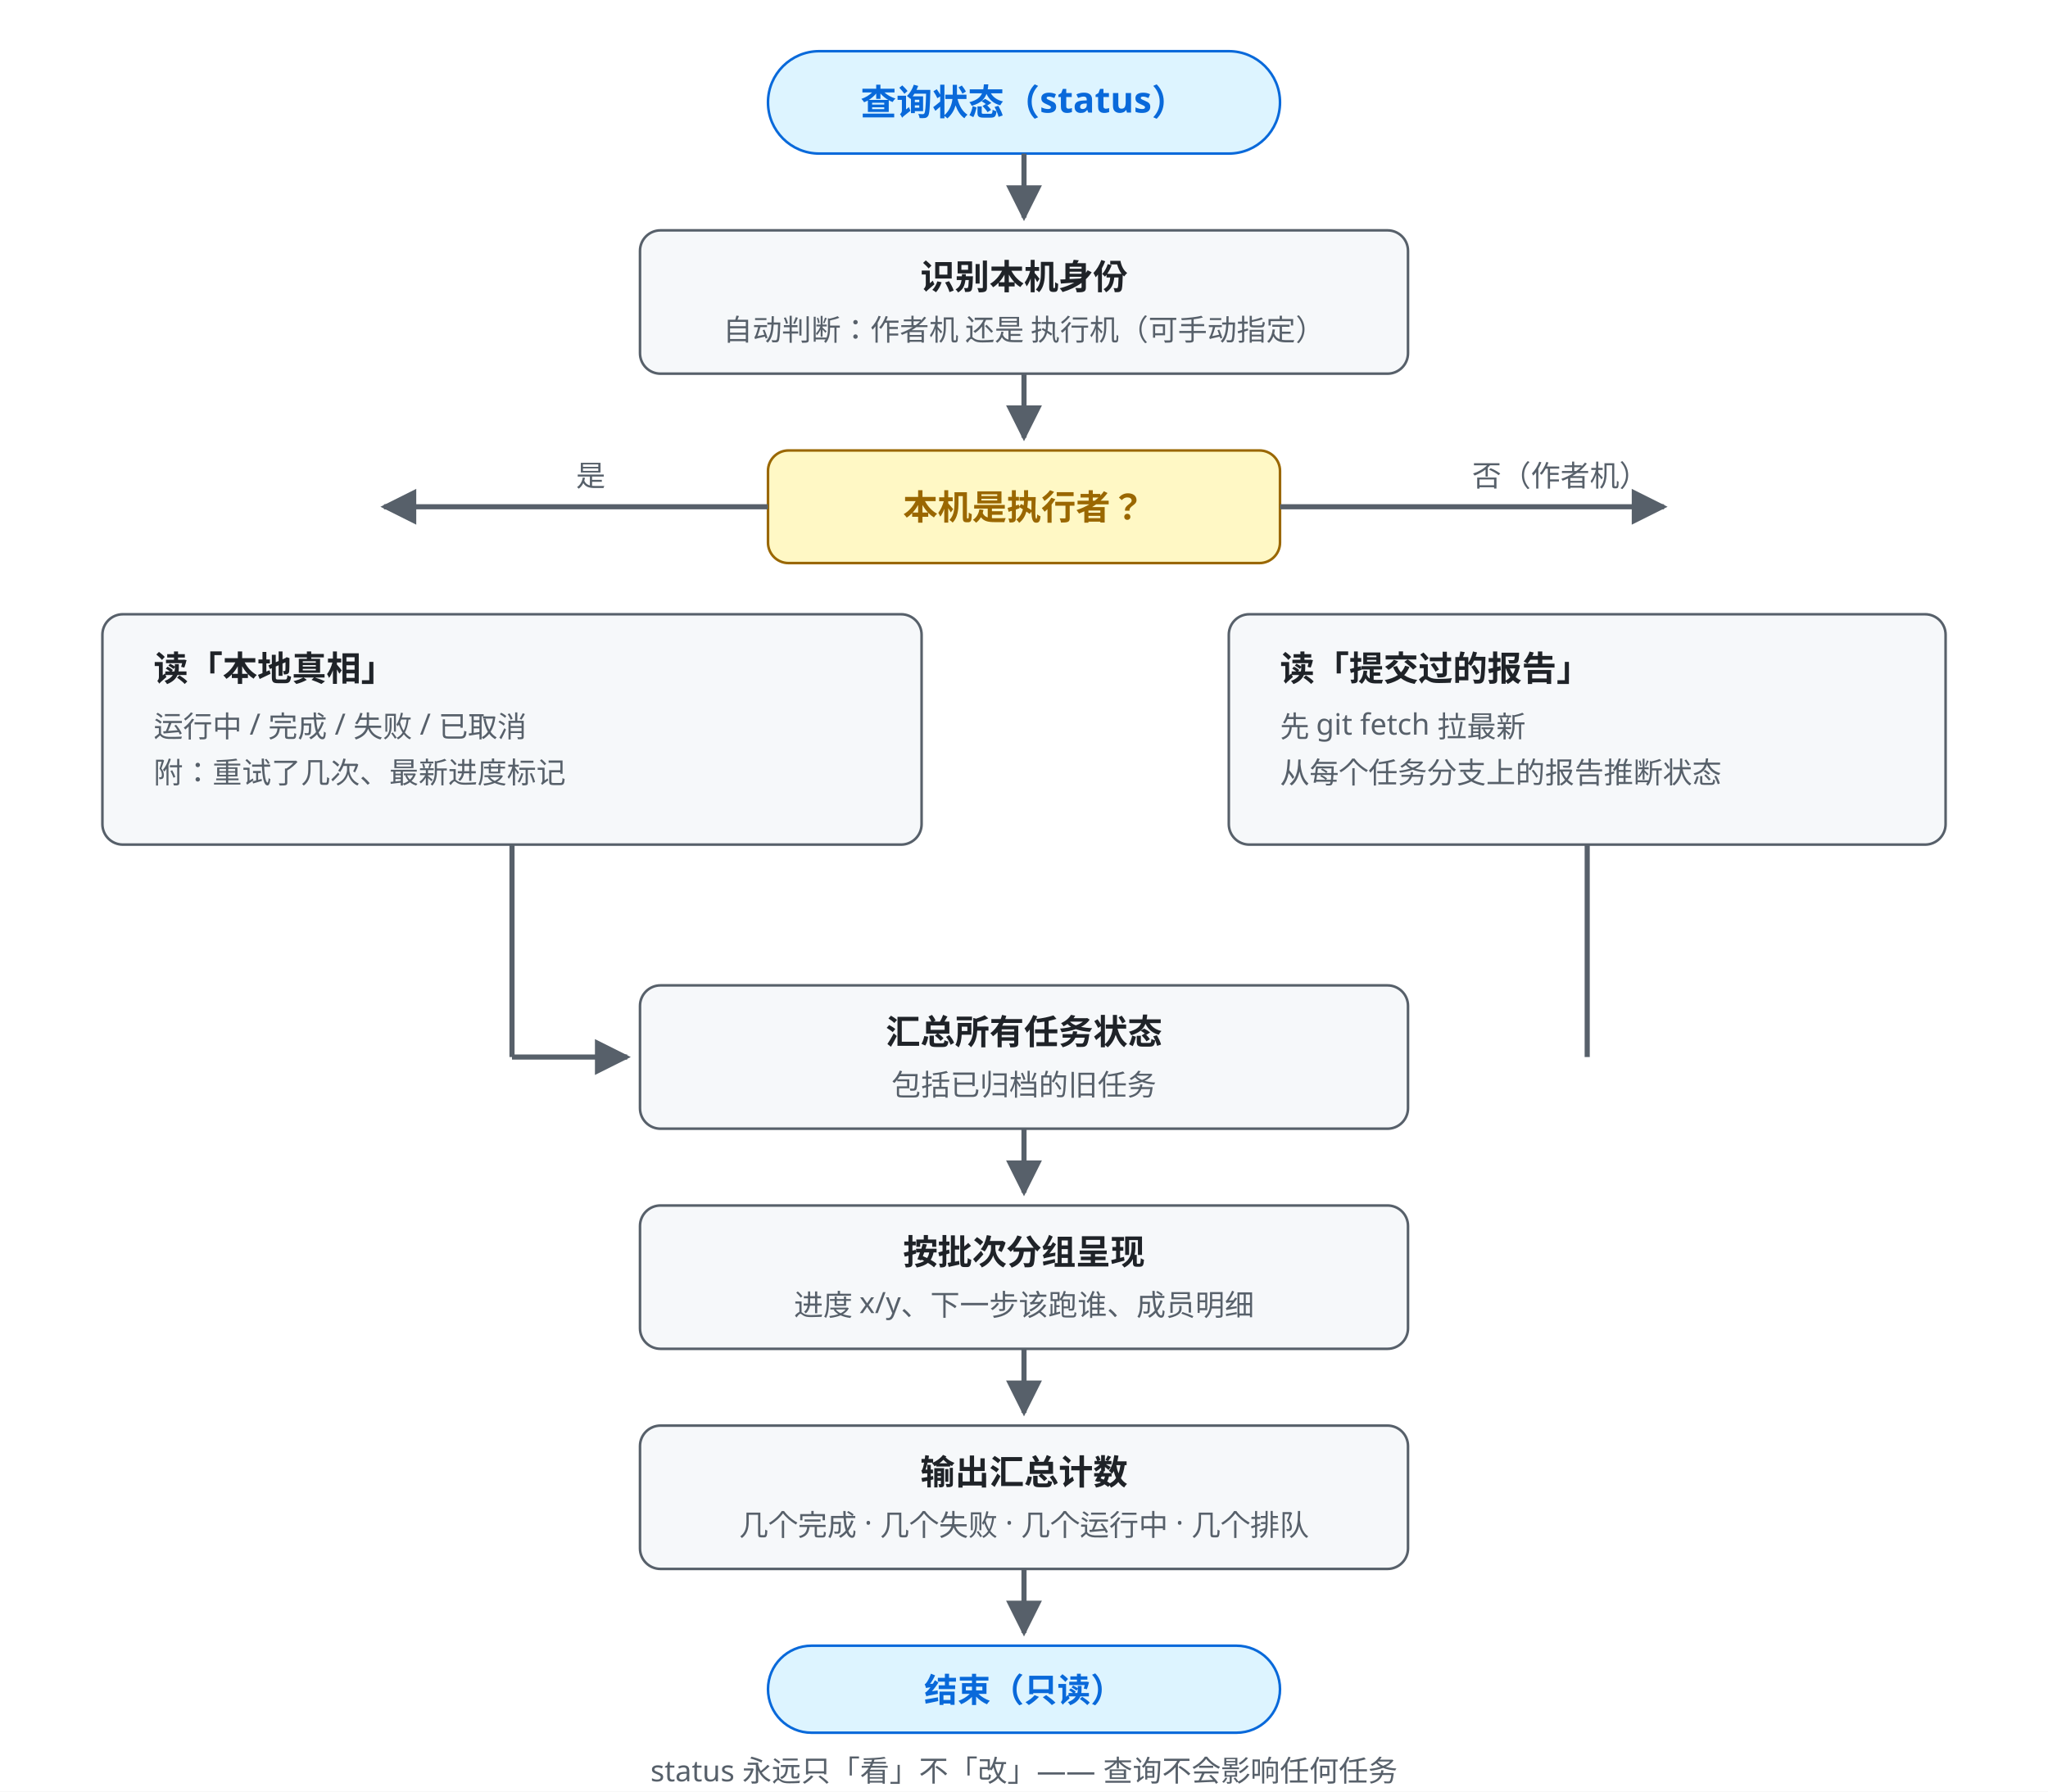
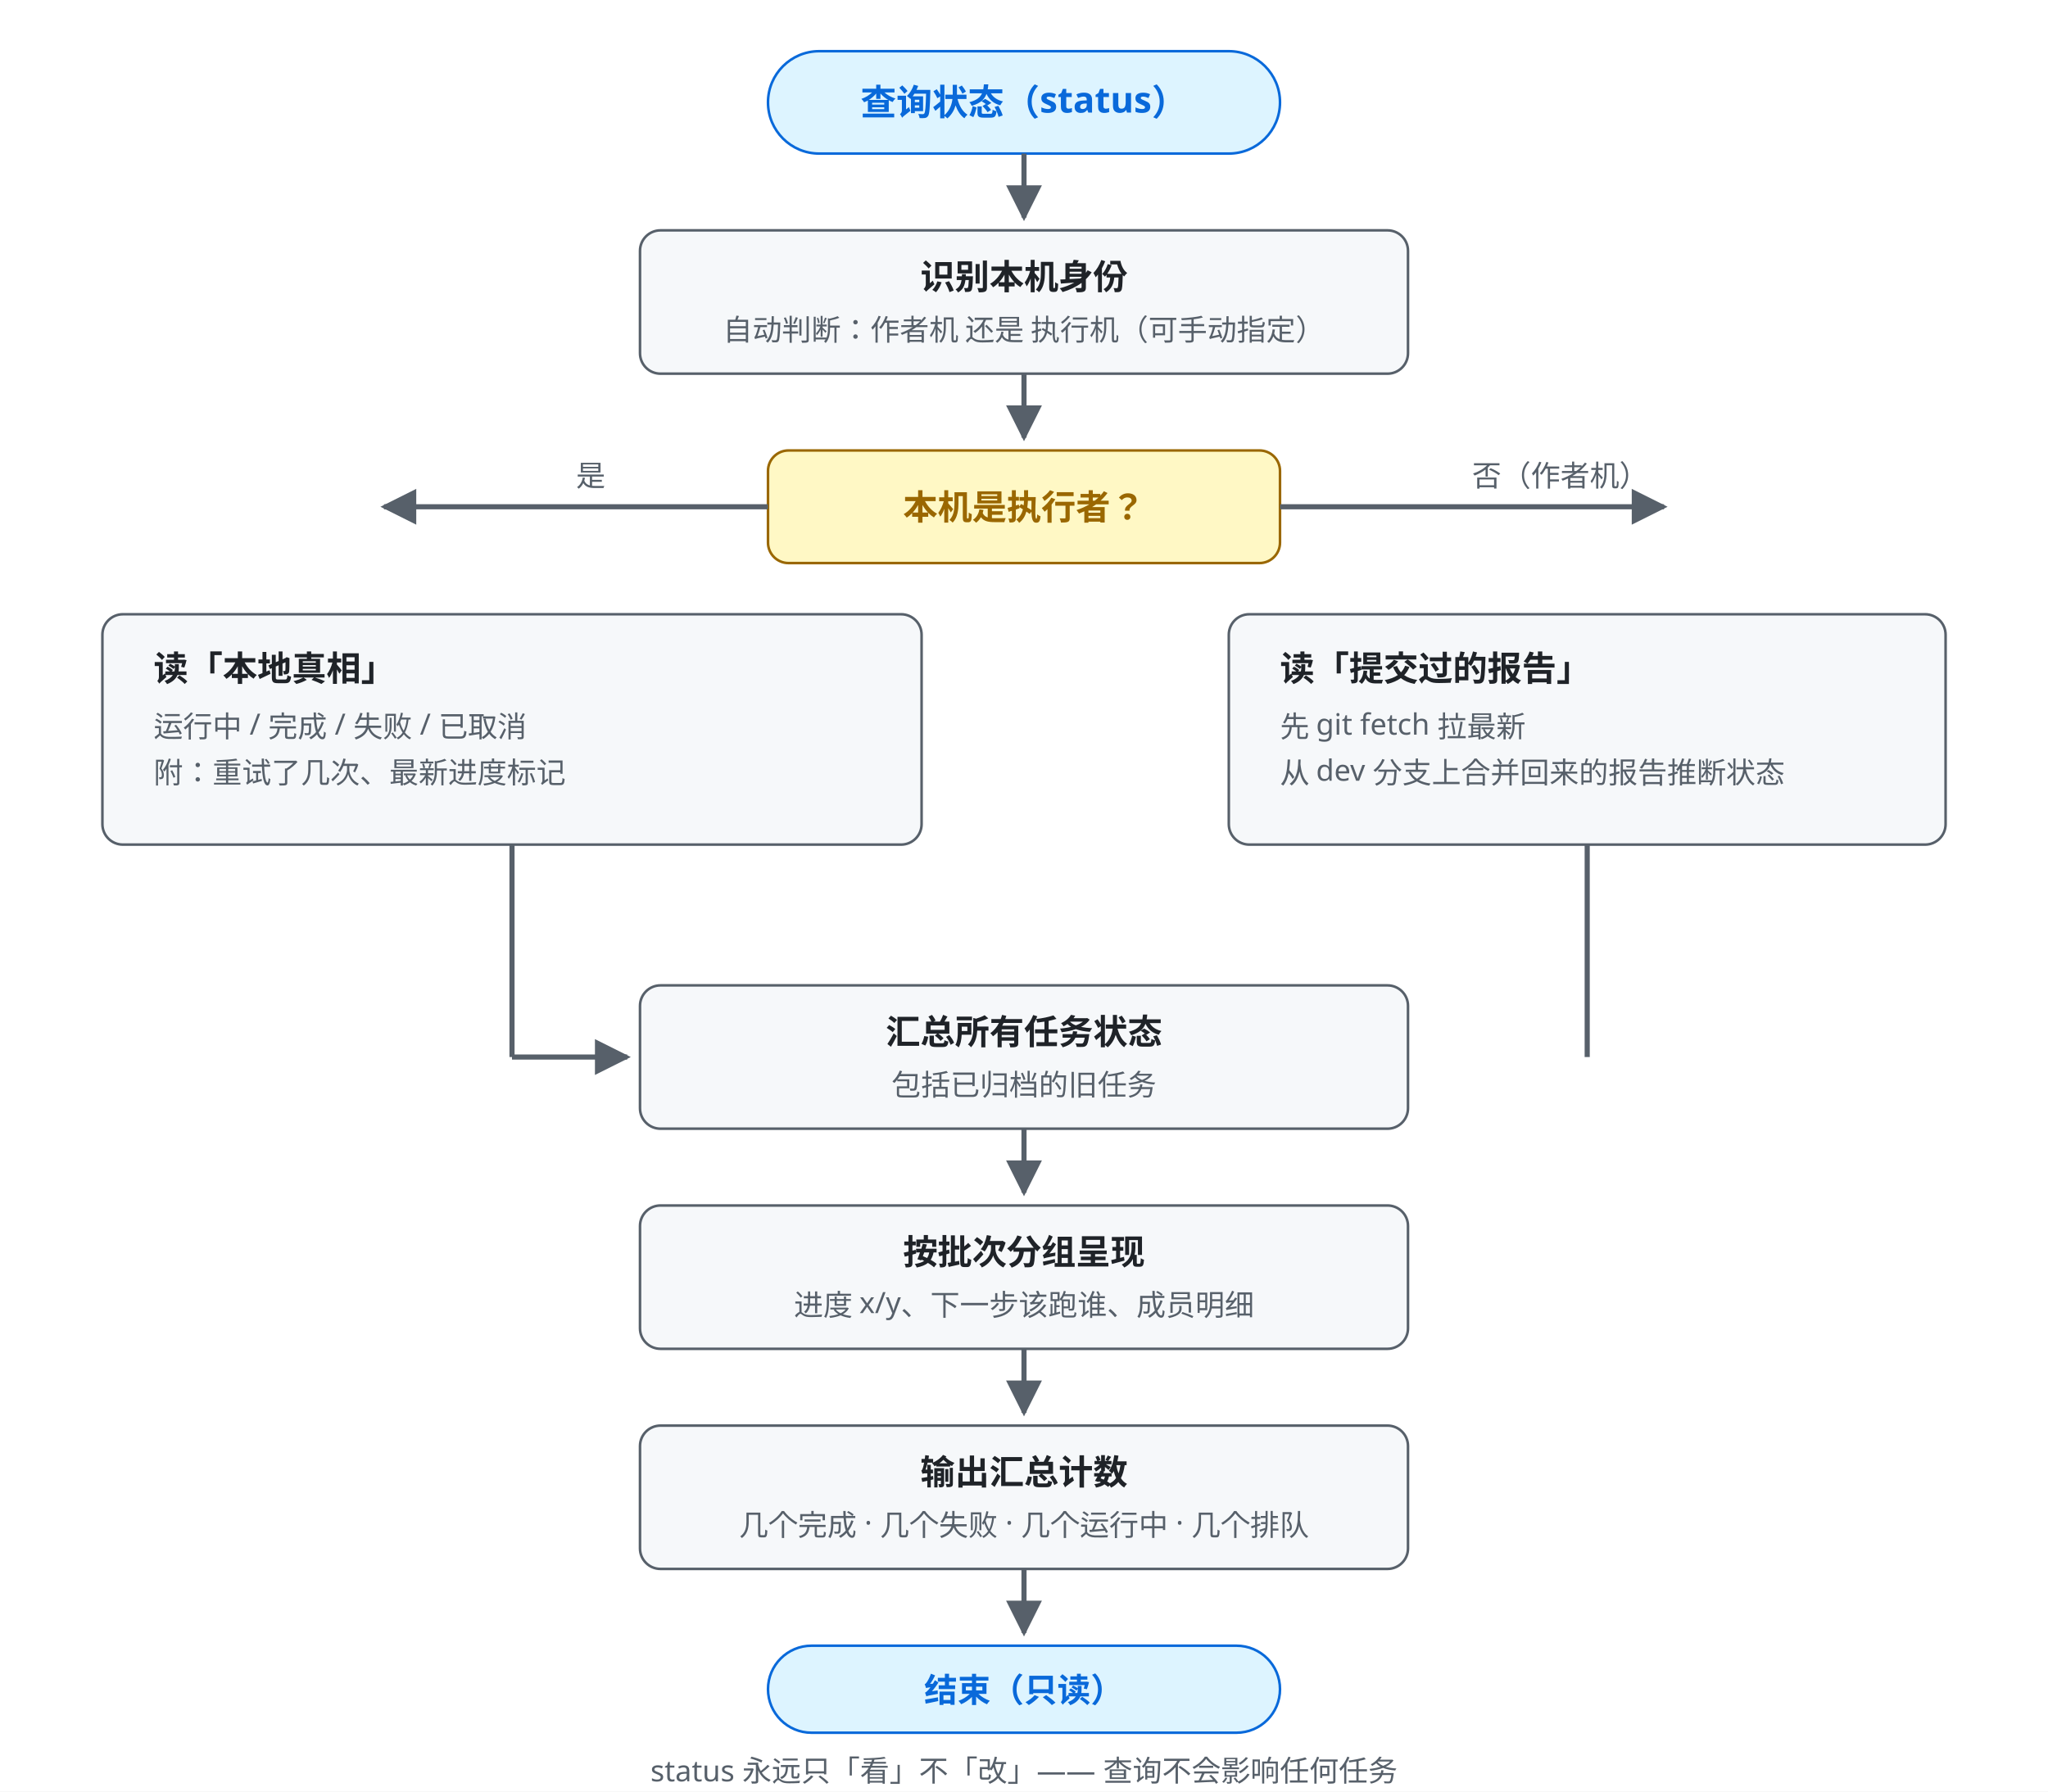
<svg xmlns="http://www.w3.org/2000/svg" width="800" height="700" viewBox="0 0 800 700" font-family="PingFang SC, Hiragino Sans GB, Microsoft YaHei, sans-serif">
  <defs>
    <marker id="arrow" viewBox="0 0 10 10" refX="9" refY="5" markerWidth="7" markerHeight="7" orient="auto-start-reverse">
      <path d="M 0 0 L 10 5 L 0 10 z" fill="#57606a" />
    </marker>
  </defs>
  <rect width="800" height="700" fill="#ffffff" />
  <rect x="300" y="20" width="200" height="40" rx="20" fill="#ddf4ff" stroke="#0969da" />
  <text x="400" y="45" font-size="14" fill="#0969da" text-anchor="middle" font-weight="bold">查询状态（status）</text>
  <line x1="400" y1="60" x2="400" y2="85" stroke="#57606a" stroke-width="2" marker-end="url(#arrow)" />
  <rect x="250" y="90" width="300" height="56" rx="8" fill="#f6f8fa" stroke="#57606a" />
  <text x="400" y="113" font-size="13.5" font-weight="bold" fill="#1f2328" text-anchor="middle">识别本机身份</text>
  <text x="400" y="133" font-size="11.5" fill="#57606a" text-anchor="middle">自动判断：作者机 还是 执行机（可手动指定）</text>
  <line x1="400" y1="146" x2="400" y2="171" stroke="#57606a" stroke-width="2" marker-end="url(#arrow)" />
  <rect x="300" y="176" width="200" height="44" rx="8" fill="#fff8c5" stroke="#9a6700" />
  <text x="400" y="203" font-size="13.5" font-weight="bold" fill="#9a6700" text-anchor="middle">本机是执行者？</text>
  <line x1="300" y1="198" x2="150" y2="198" stroke="#57606a" stroke-width="2" marker-end="url(#arrow)" />
  <text x="225" y="190" font-size="11.5" fill="#57606a">是</text>
  <rect x="40" y="240" width="320" height="90" rx="8" fill="#f6f8fa" stroke="#57606a" />
  <text x="60" y="266" font-size="13.5" font-weight="bold" fill="#1f2328">读「本地真相」</text>
  <text x="60" y="288" font-size="11.5" fill="#57606a">运行中 / 完成 / 失败 / 已取消</text>
  <text x="60" y="306" font-size="11.5" fill="#57606a">附：重试了几次、最新进度标记</text>
  <line x1="500" y1="198" x2="650" y2="198" stroke="#57606a" stroke-width="2" marker-end="url(#arrow)" />
  <text x="575" y="190" font-size="11.5" fill="#57606a">否（作者机）</text>
  <rect x="480" y="240" width="280" height="90" rx="8" fill="#f6f8fa" stroke="#57606a" />
  <text x="500" y="266" font-size="13.5" font-weight="bold" fill="#1f2328">读「提交过的报告」</text>
  <text x="500" y="288" font-size="11.5" fill="#57606a">先 git fetch 拉最新</text>
-   <text x="500" y="306" font-size="11.5" fill="#57606a">从每个任务分支上的报告推断状态</text>
+   <text x="500" y="306" font-size="11.5" fill="#57606a">从 dev 分支上合并回来的报告推断状态</text>
  <line x1="200" y1="330" x2="200" y2="413" stroke="#57606a" stroke-width="2" />
  <line x1="620" y1="330" x2="620" y2="413" stroke="#57606a" stroke-width="2" />
  <line x1="200" y1="413" x2="245" y2="413" stroke="#57606a" stroke-width="2" marker-end="url(#arrow)" />
  <rect x="250" y="385" width="300" height="56" rx="8" fill="#f6f8fa" stroke="#57606a" />
  <text x="400" y="408" font-size="13.5" font-weight="bold" fill="#1f2328" text-anchor="middle">汇总所有任务状态</text>
  <text x="400" y="428" font-size="11.5" fill="#57606a" text-anchor="middle">包括已归档的旧任务</text>
  <line x1="400" y1="441" x2="400" y2="466" stroke="#57606a" stroke-width="2" marker-end="url(#arrow)" />
  <rect x="250" y="471" width="300" height="56" rx="8" fill="#f6f8fa" stroke="#57606a" />
  <text x="400" y="494" font-size="13.5" font-weight="bold" fill="#1f2328" text-anchor="middle">按批次分组呈现</text>
  <text x="400" y="514" font-size="11.5" fill="#57606a" text-anchor="middle">进度 x/y、下一步该跑谁、成员明细</text>
  <line x1="400" y1="527" x2="400" y2="552" stroke="#57606a" stroke-width="2" marker-end="url(#arrow)" />
  <rect x="250" y="557" width="300" height="56" rx="8" fill="#f6f8fa" stroke="#57606a" />
  <text x="400" y="580" font-size="13.5" font-weight="bold" fill="#1f2328" text-anchor="middle">输出汇总计数</text>
  <text x="400" y="600" font-size="11.5" fill="#57606a" text-anchor="middle">几个完成 · 几个失败 · 几个运行中 · 几个排队</text>
  <line x1="400" y1="613" x2="400" y2="638" stroke="#57606a" stroke-width="2" marker-end="url(#arrow)" />
  <rect x="300" y="643" width="200" height="34" rx="17" fill="#ddf4ff" stroke="#0969da" />
  <text x="400" y="665" font-size="13" fill="#0969da" text-anchor="middle" font-weight="bold">结束（只读）</text>
  <text x="400" y="696" font-size="11.5" fill="#57606a" text-anchor="middle">status 永远只「看」不「改」—— 查询不会影响任何任务</text>
</svg>
